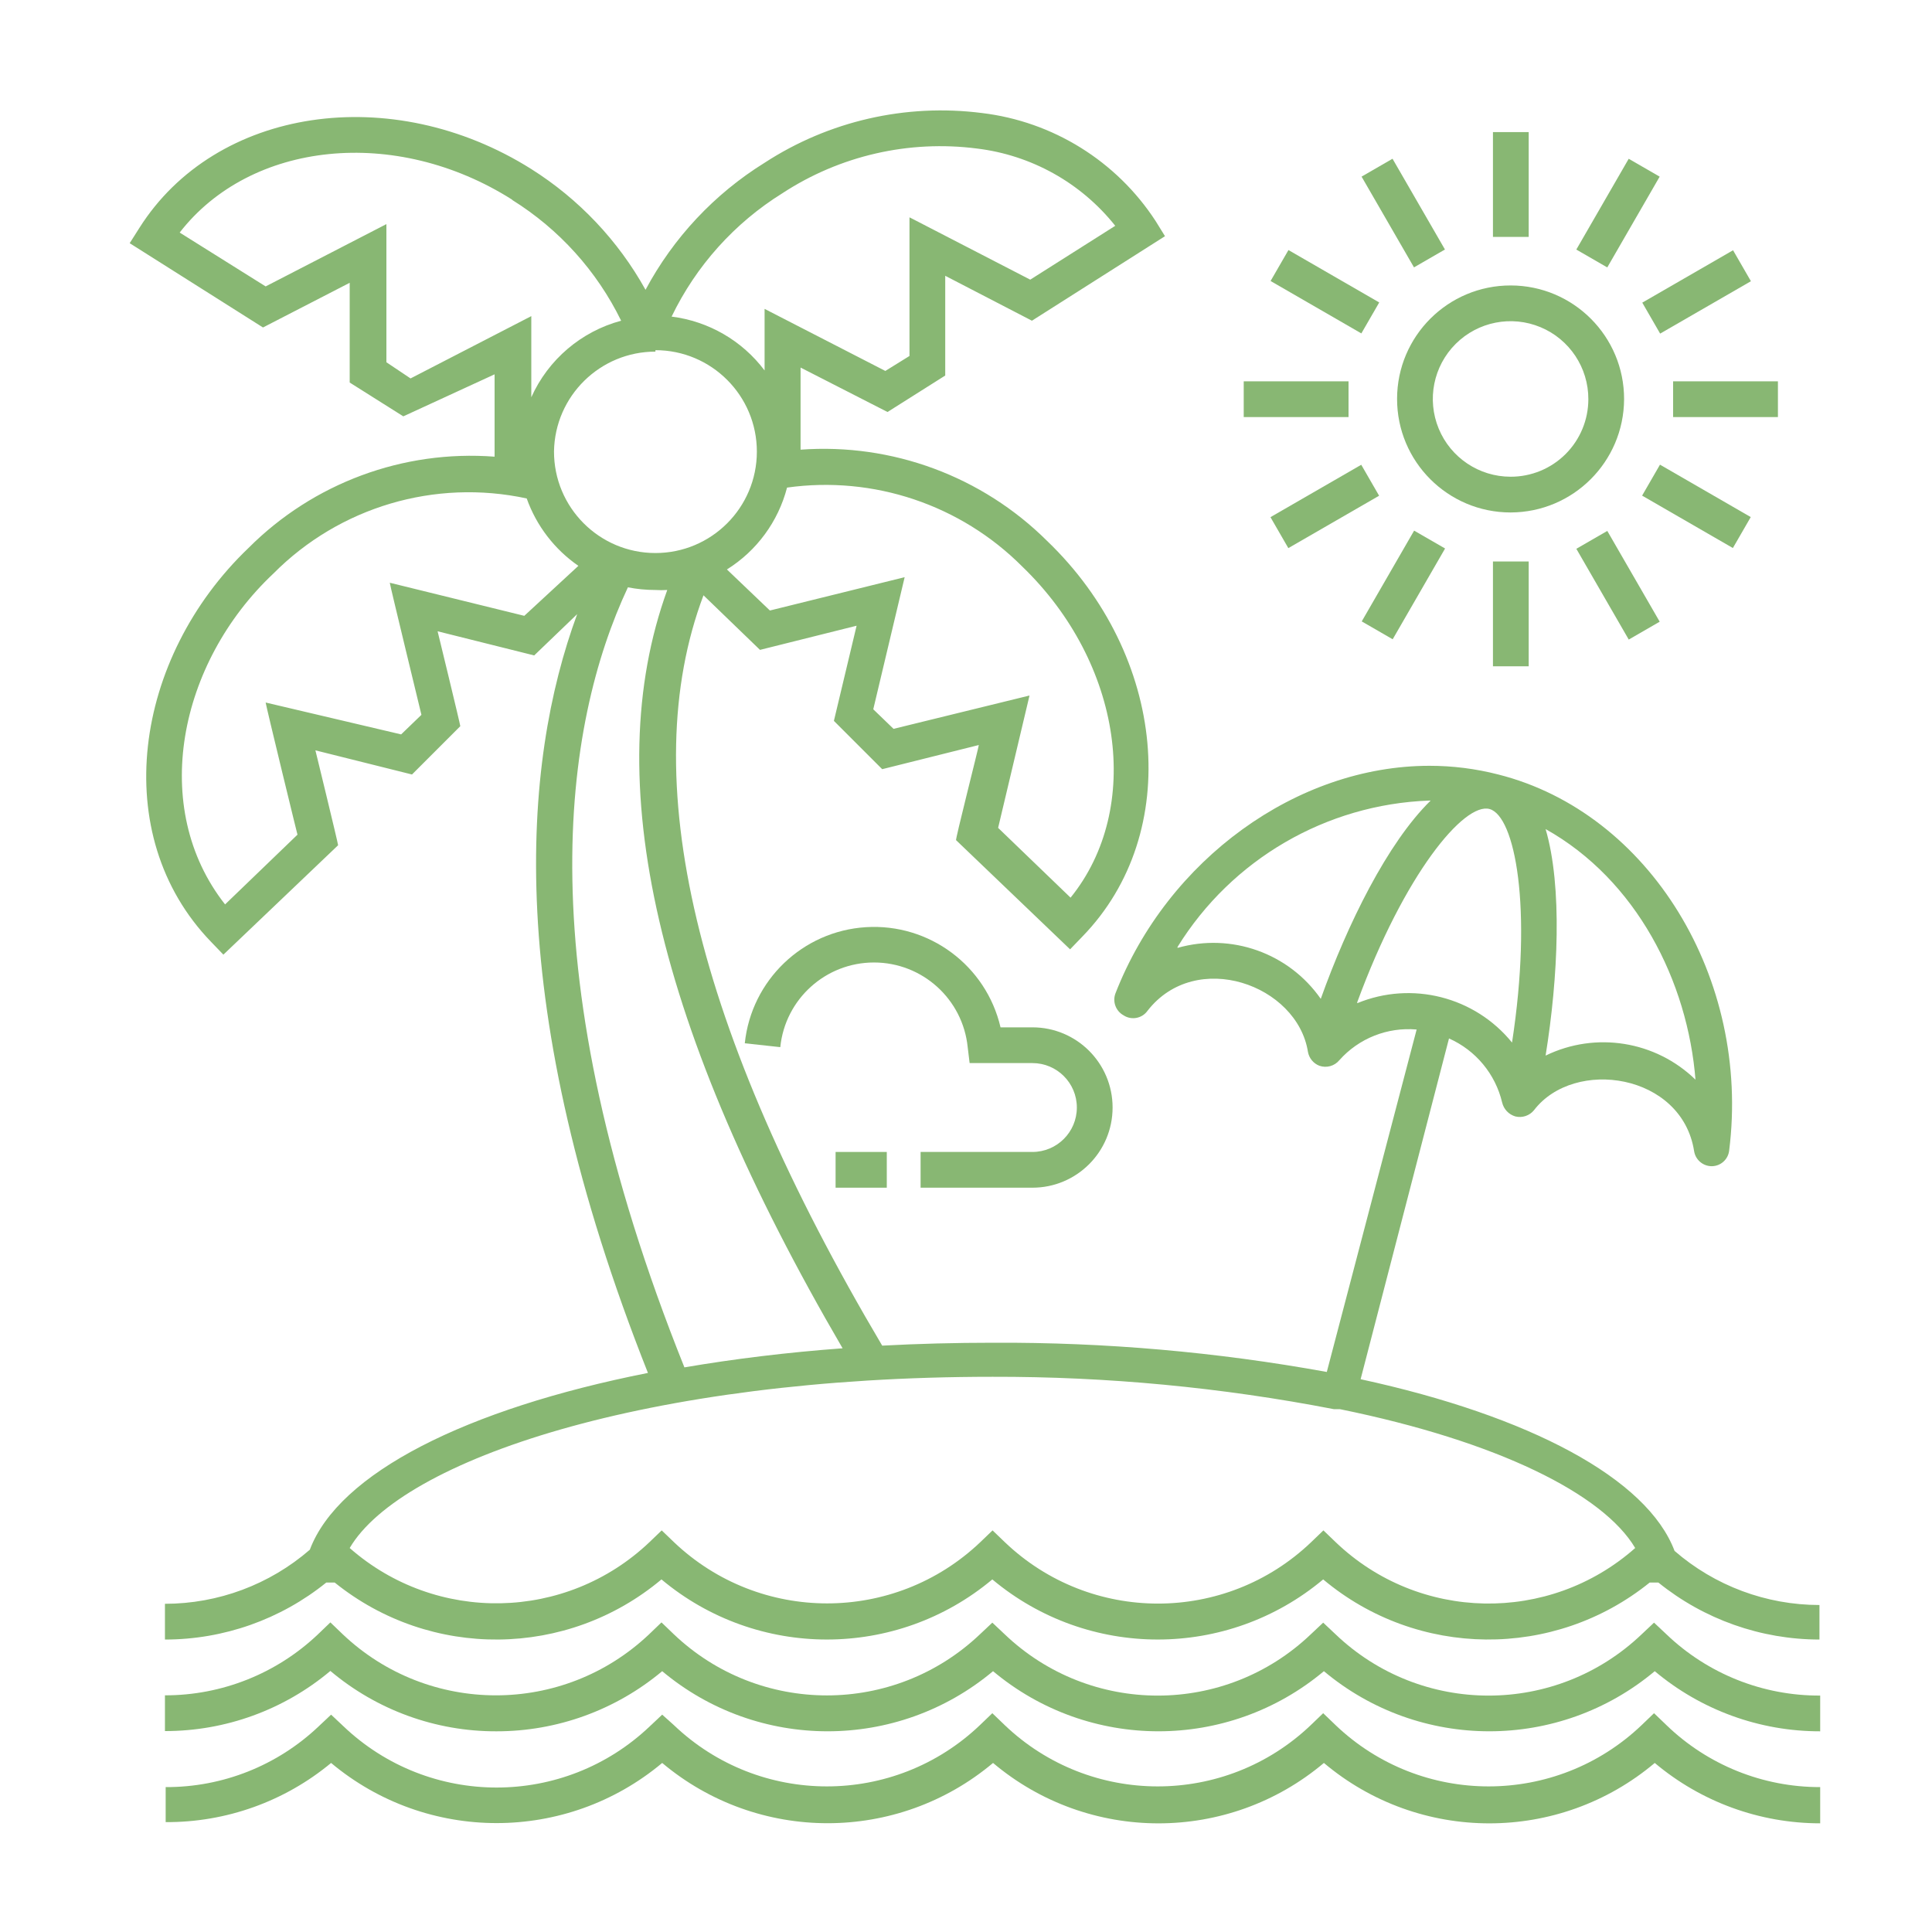
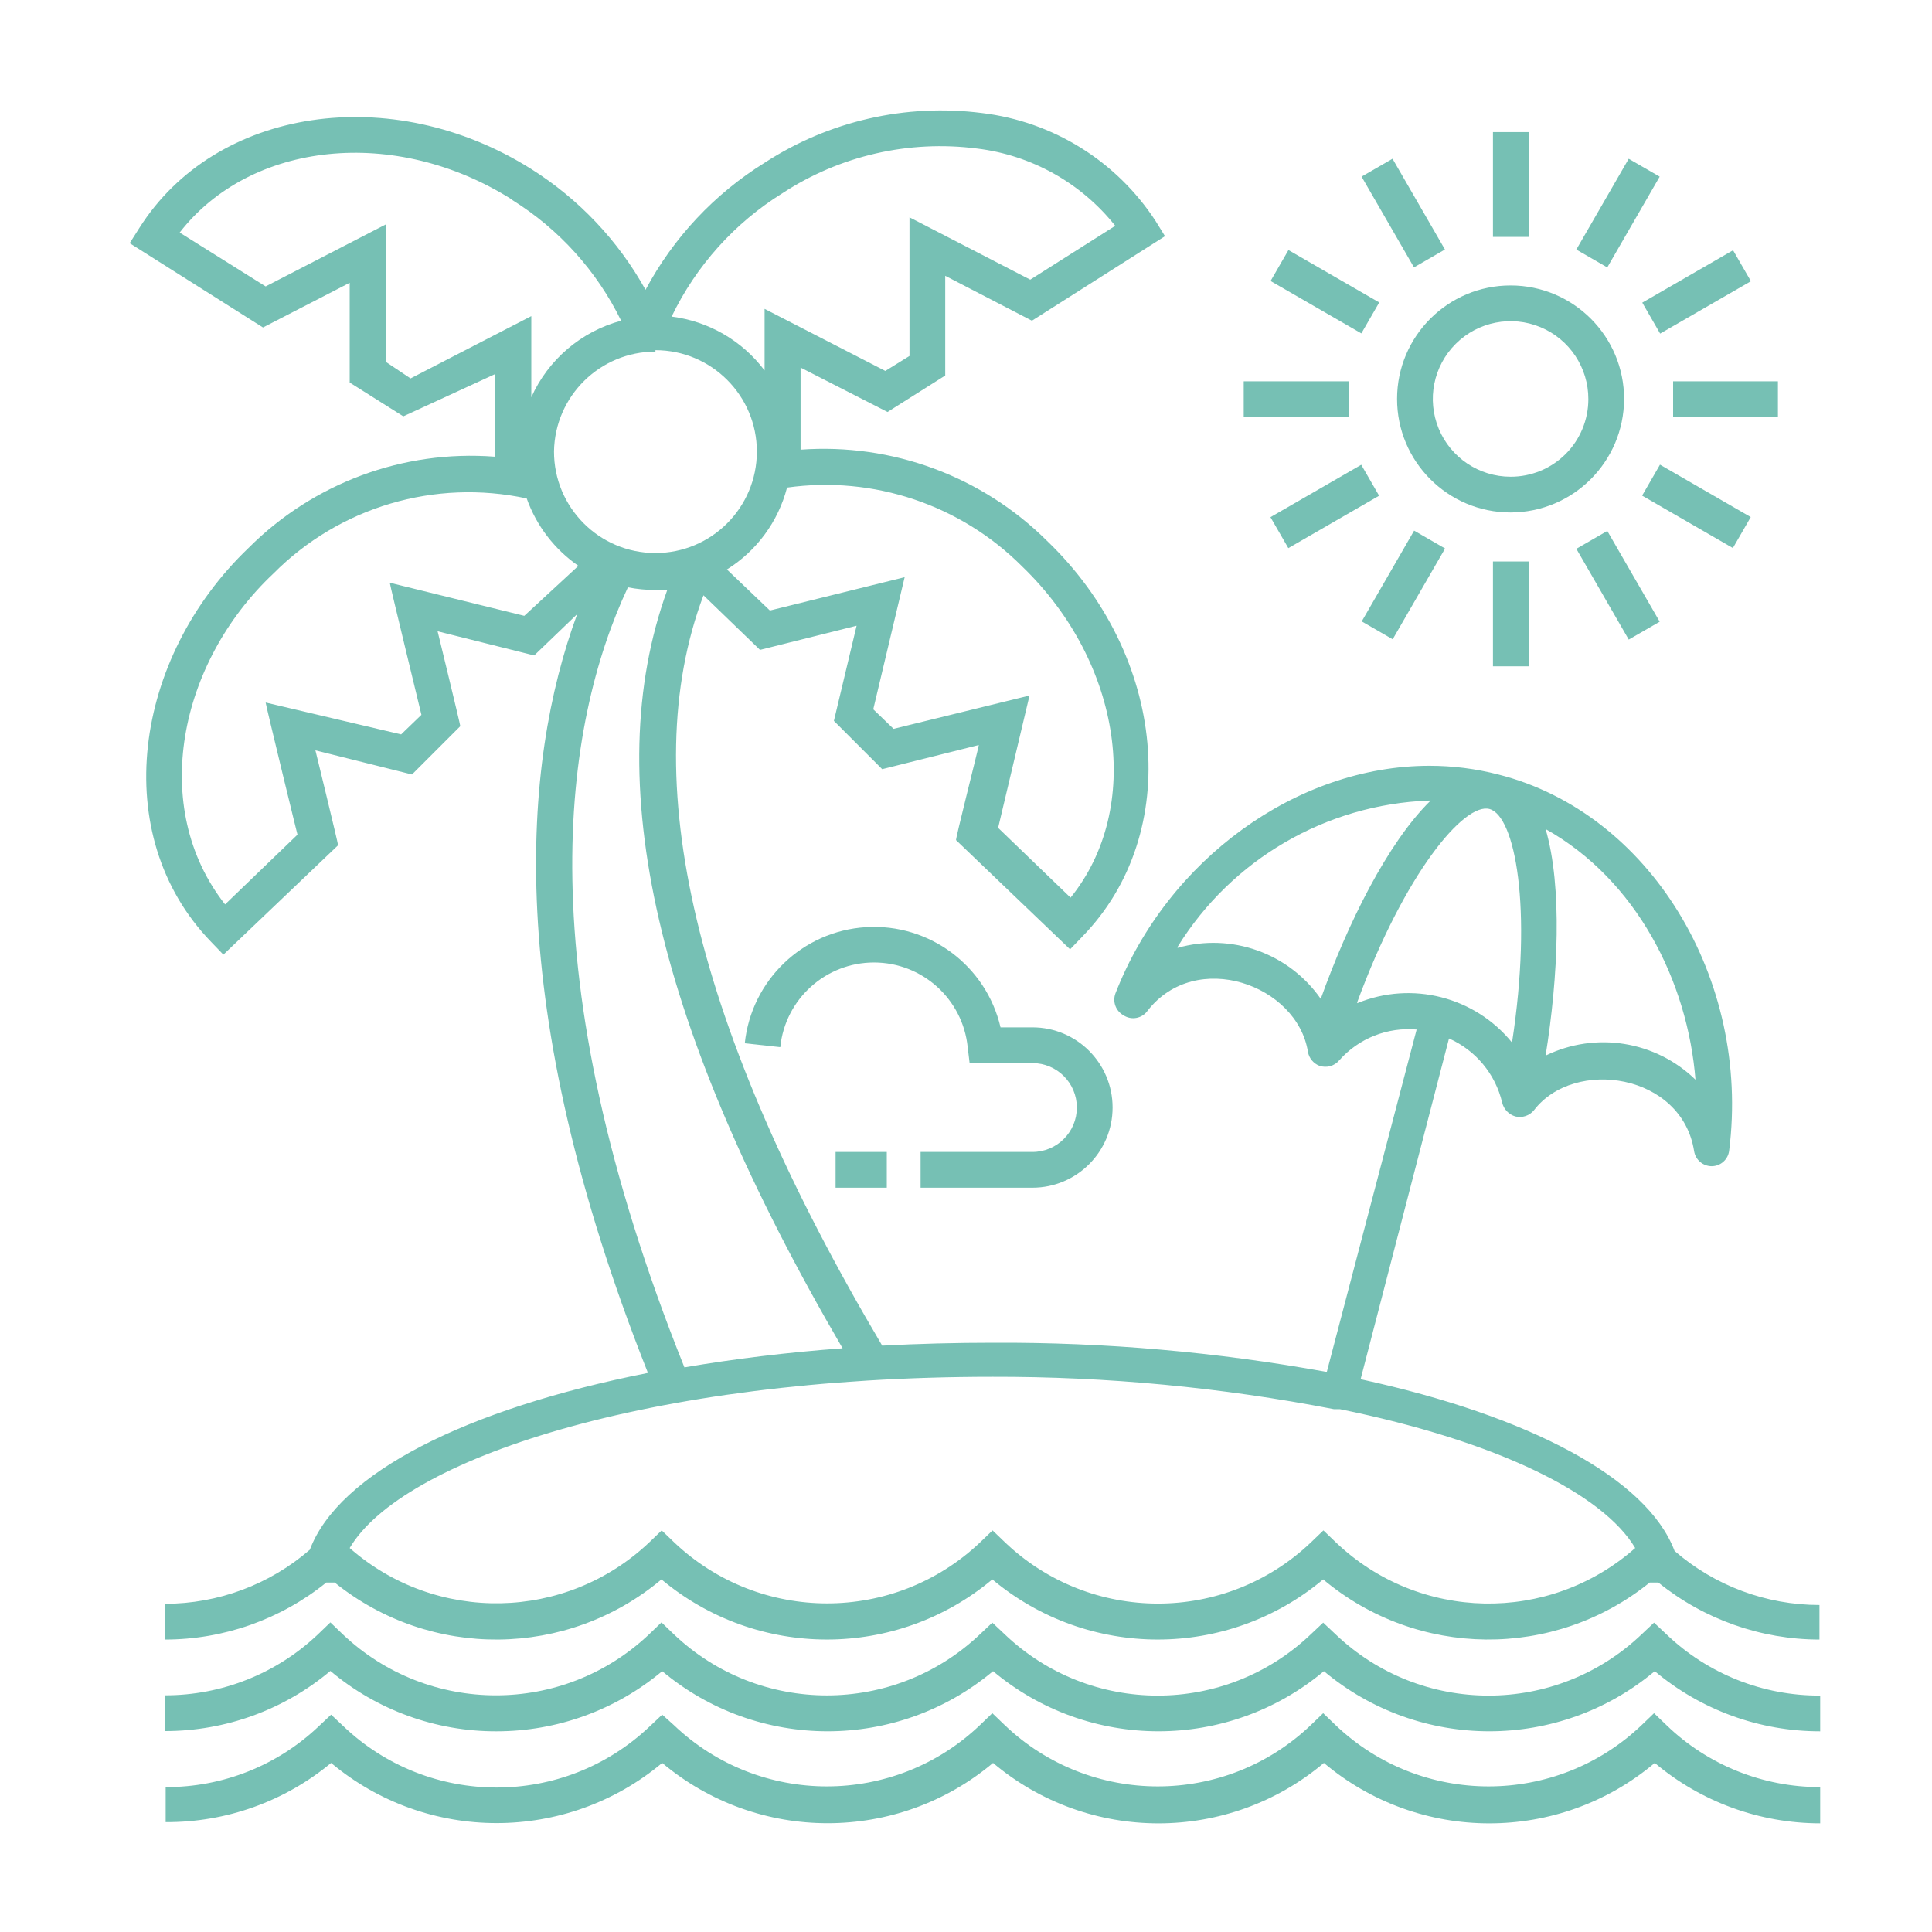
<svg xmlns="http://www.w3.org/2000/svg" id="Capa_1" data-name="Capa 1" viewBox="0 0 80 80">
  <defs>
-     <style>.cls-1{fill:#88b773;}</style>
+     <style>.cls-1{fill:#76c0b4;}</style>
  </defs>
  <path class="cls-1" d="M6.86,75.45A10.63,10.63,0,0,0,13.71,73a10.68,10.68,0,0,0,13.71,0,10.65,10.65,0,0,0,13.7,0,10.63,10.63,0,0,0,13.7,0,10.63,10.63,0,0,0,13.7,0,10.64,10.64,0,0,0,6.85,2.5V74A9.14,9.14,0,0,1,69,71.43l-.51-.49-.51.49a9.18,9.18,0,0,1-12.68,0l-.51-.49-.51.49a9.18,9.18,0,0,1-12.68,0l-.51-.49-.51.49a9.18,9.18,0,0,1-12.68,0L27.42,71l-.51.48a9.2,9.2,0,0,1-12.69,0L13.71,71l-.51.48A9.14,9.14,0,0,1,6.86,74Z" />
  <path class="cls-1" d="M20.56,71.69a10.68,10.68,0,0,0,6.86-2.49,10.67,10.67,0,0,0,13.7,0,10.67,10.67,0,0,0,13.7,0,10.67,10.67,0,0,0,13.7,0,10.63,10.63,0,0,0,6.85,2.49V70.21A9.14,9.14,0,0,1,69,67.67l-.51-.48-.51.48a9.18,9.18,0,0,1-12.68,0l-.51-.48-.51.48a9.18,9.18,0,0,1-12.68,0l-.51-.48-.51.48a9.2,9.2,0,0,1-12.68,0l-.51-.49-.51.49a9.22,9.22,0,0,1-12.69,0l-.51-.49-.51.49a9.18,9.18,0,0,1-6.34,2.53v1.48a10.63,10.63,0,0,0,6.85-2.49A10.63,10.63,0,0,0,20.56,71.69Z" />
  <path class="cls-1" d="M14.48,11.71v4.13l2.22,1.4,3.78-1.74v3.41a13,13,0,0,0-10.19,3.78C5.53,27.24,4.46,34.57,8.74,39l.51.53L14,35c0-.08-1-4.18-.94-3.93l4,1,2-2c0-.07-1-4.18-.94-3.93l4,1,1.78-1.71c-2.28,6.19-3.1,16.22,2.93,31.42-7.53,1.49-12.81,4.15-14,7.32a9.16,9.16,0,0,1-6,2.24v1.48a10.63,10.63,0,0,0,6.68-2.36h.35a10.65,10.65,0,0,0,13.53-.13,10.67,10.67,0,0,0,13.7,0,10.67,10.67,0,0,0,13.7,0,10.64,10.64,0,0,0,13.52.13h.36a10.63,10.63,0,0,0,6.67,2.36V66.46a9.16,9.16,0,0,1-6-2.24c-1.13-3-6-5.59-13-7.11L60,43a3.88,3.88,0,0,1,2.2,2.65v0a.79.79,0,0,0,.55.58.76.76,0,0,0,.77-.26c1.67-2.18,6.13-1.52,6.63,1.7a.74.74,0,0,0,.73.62h0a.73.73,0,0,0,.72-.64c.9-7.13-3.3-14-9.56-15.58h0a11.42,11.42,0,0,0-2.85-.36c-5.48,0-10.84,3.88-13,9.42a.74.74,0,0,0,.33.91.73.73,0,0,0,1-.19c2-2.57,6.2-1.08,6.64,1.71a.76.76,0,0,0,.47.57.75.75,0,0,0,.83-.23h0a3.83,3.83,0,0,1,3.2-1.27L54.94,56.81A75.23,75.23,0,0,0,41.12,55.6q-2.35,0-4.59.12c-7.76-13.1-10.24-23.54-7.4-31.07l2.34,2.26,4-1-.94,3.94,2,2,4-1c0,.08-1,4-.94,3.94l4.72,4.52.51-.53C49,34.48,48.3,27.14,43.36,22.4a13.12,13.12,0,0,0-10.21-3.78v-3.4l3.6,1.84,2.39-1.51V11.42l3.59,1.86,5.51-3.5-.39-.63a10,10,0,0,0-7.19-4.47,13.39,13.39,0,0,0-9,2.06A13.9,13.9,0,0,0,26.73,12,13.89,13.89,0,0,0,22,7C16.22,3.36,8.93,4.44,5.77,9.44l-.4.63,5.52,3.49Zm55.73,33a5.47,5.47,0,0,0-6.21-1c.52-3.23.7-7,0-9.38C67.75,36.43,69.89,40.62,70.21,44.75Zm-21.45-5.5a12.81,12.81,0,0,1,10.41-6.06h.07c-1.79,1.75-3.45,5.13-4.55,8.21A5.42,5.42,0,0,0,48.76,39.25Zm7.44,2.29c1.95-5.31,4.43-8.29,5.48-8s1.79,4.07.93,9.67A5.54,5.54,0,0,0,56.2,41.54Zm-34.49-16-5.57-1.37h0c0,.08,1.4,5.83,1.31,5.47l-.84.81L11,29.09h0c0,.08,1.4,5.84,1.32,5.47l-3,2.89c-3.15-4-1.93-10,2-13.7a11.39,11.39,0,0,1,10.49-3.11,5.72,5.72,0,0,0,2.14,2.79Zm5.43-11a4.2,4.2,0,1,1-4.2,4.19A4.2,4.2,0,0,1,27.14,14.56ZM55.23,58.35l.07,0,.18,0h0c6.53,1.33,10.9,3.51,12.23,5.75a9.16,9.16,0,0,1-12.4-.24l-.51-.49-.51.49a9.18,9.18,0,0,1-12.68,0l-.51-.49-.51.49a9.2,9.2,0,0,1-12.68,0l-.51-.49-.51.49a9.2,9.2,0,0,1-12.41.24c2.14-3.64,12.29-7.09,26.62-7.09A73.45,73.45,0,0,1,55.23,58.35ZM34.89,55.83c-2.31.17-4.5.44-6.55.79C21.75,40.19,23.34,30,26,24.32a5.93,5.93,0,0,0,1.13.11,4.19,4.19,0,0,0,.5,0C24.78,32.29,27.17,42.6,34.89,55.83Zm7.44-32.37c4.15,4,5,10,2,13.71l-3-2.89,1.3-5.48L37,30.18l-.84-.81,1.3-5.47h0l-5.58,1.38-1.78-1.7a5.68,5.68,0,0,0,2.49-3.39A11.5,11.5,0,0,1,42.33,23.46ZM32.4,8a11.93,11.93,0,0,1,8.05-1.85,8.64,8.64,0,0,1,5.73,3.2l-3.52,2.23L37.78,9.06,37.66,9h0v5.74l-1,.62-5-2.57h0v2.55a5.7,5.7,0,0,0-3.85-2.23A12.31,12.31,0,0,1,32.4,8Zm-11.19.28a12.21,12.21,0,0,1,4.51,5A5.7,5.7,0,0,0,22,16.45V13.09h0l-5,2.58L16,15V9.28h0l-5,2.58L7.44,9.63C10.37,5.85,16.37,5.2,21.21,8.27Z" />
  <path class="cls-1" d="M42.75,47.7H38.12v1.48h4.63a3.32,3.32,0,0,0,0-6.64H41.43a5.38,5.38,0,0,0-10.59.66l1.47.16a3.9,3.9,0,0,1,7.76,0l.08.66h2.6a1.84,1.84,0,1,1,0,3.68Z" />
  <rect class="cls-1" x="34.6" y="47.7" width="2.12" height="1.48" />
  <path class="cls-1" d="M67.25,16.53a4.7,4.7,0,1,0-4.7,4.69A4.71,4.71,0,0,0,67.25,16.53Zm-4.7,3.21a3.22,3.22,0,1,1,3.22-3.21A3.21,3.21,0,0,1,62.55,19.74Z" />
  <rect class="cls-1" x="61.82" y="5.47" width="1.48" height="4.34" />
  <rect class="cls-1" x="57.37" y="6.66" width="1.48" height="4.34" transform="translate(3.37 30.24) rotate(-30.01)" />
  <rect class="cls-1" x="54.12" y="9.91" width="1.48" height="4.34" transform="translate(16.97 53.55) rotate(-60)" />
  <rect class="cls-1" x="51.5" y="15.79" width="4.34" height="1.48" />
  <rect class="cls-1" x="52.69" y="20.23" width="4.34" height="1.48" transform="translate(-3.14 30.23) rotate(-29.99)" />
  <rect class="cls-1" x="55.94" y="23.49" width="4.34" height="1.48" transform="translate(8.08 62.44) rotate(-60.01)" />
  <rect class="cls-1" x="61.82" y="23.25" width="1.48" height="4.34" />
  <rect class="cls-1" x="66.26" y="22.06" width="1.48" height="4.34" transform="translate(-3.14 36.75) rotate(-30)" />
  <rect class="cls-1" x="69.51" y="18.8" width="1.48" height="4.34" transform="translate(16.96 71.32) rotate(-60)" />
  <rect class="cls-1" x="69.28" y="15.79" width="4.34" height="1.48" />
  <rect class="cls-1" x="68.08" y="11.34" width="4.34" height="1.48" transform="translate(3.37 36.74) rotate(-29.99)" />
  <rect class="cls-1" x="64.83" y="8.09" width="4.34" height="1.48" transform="translate(25.86 62.44) rotate(-60.01)" />
</svg>
